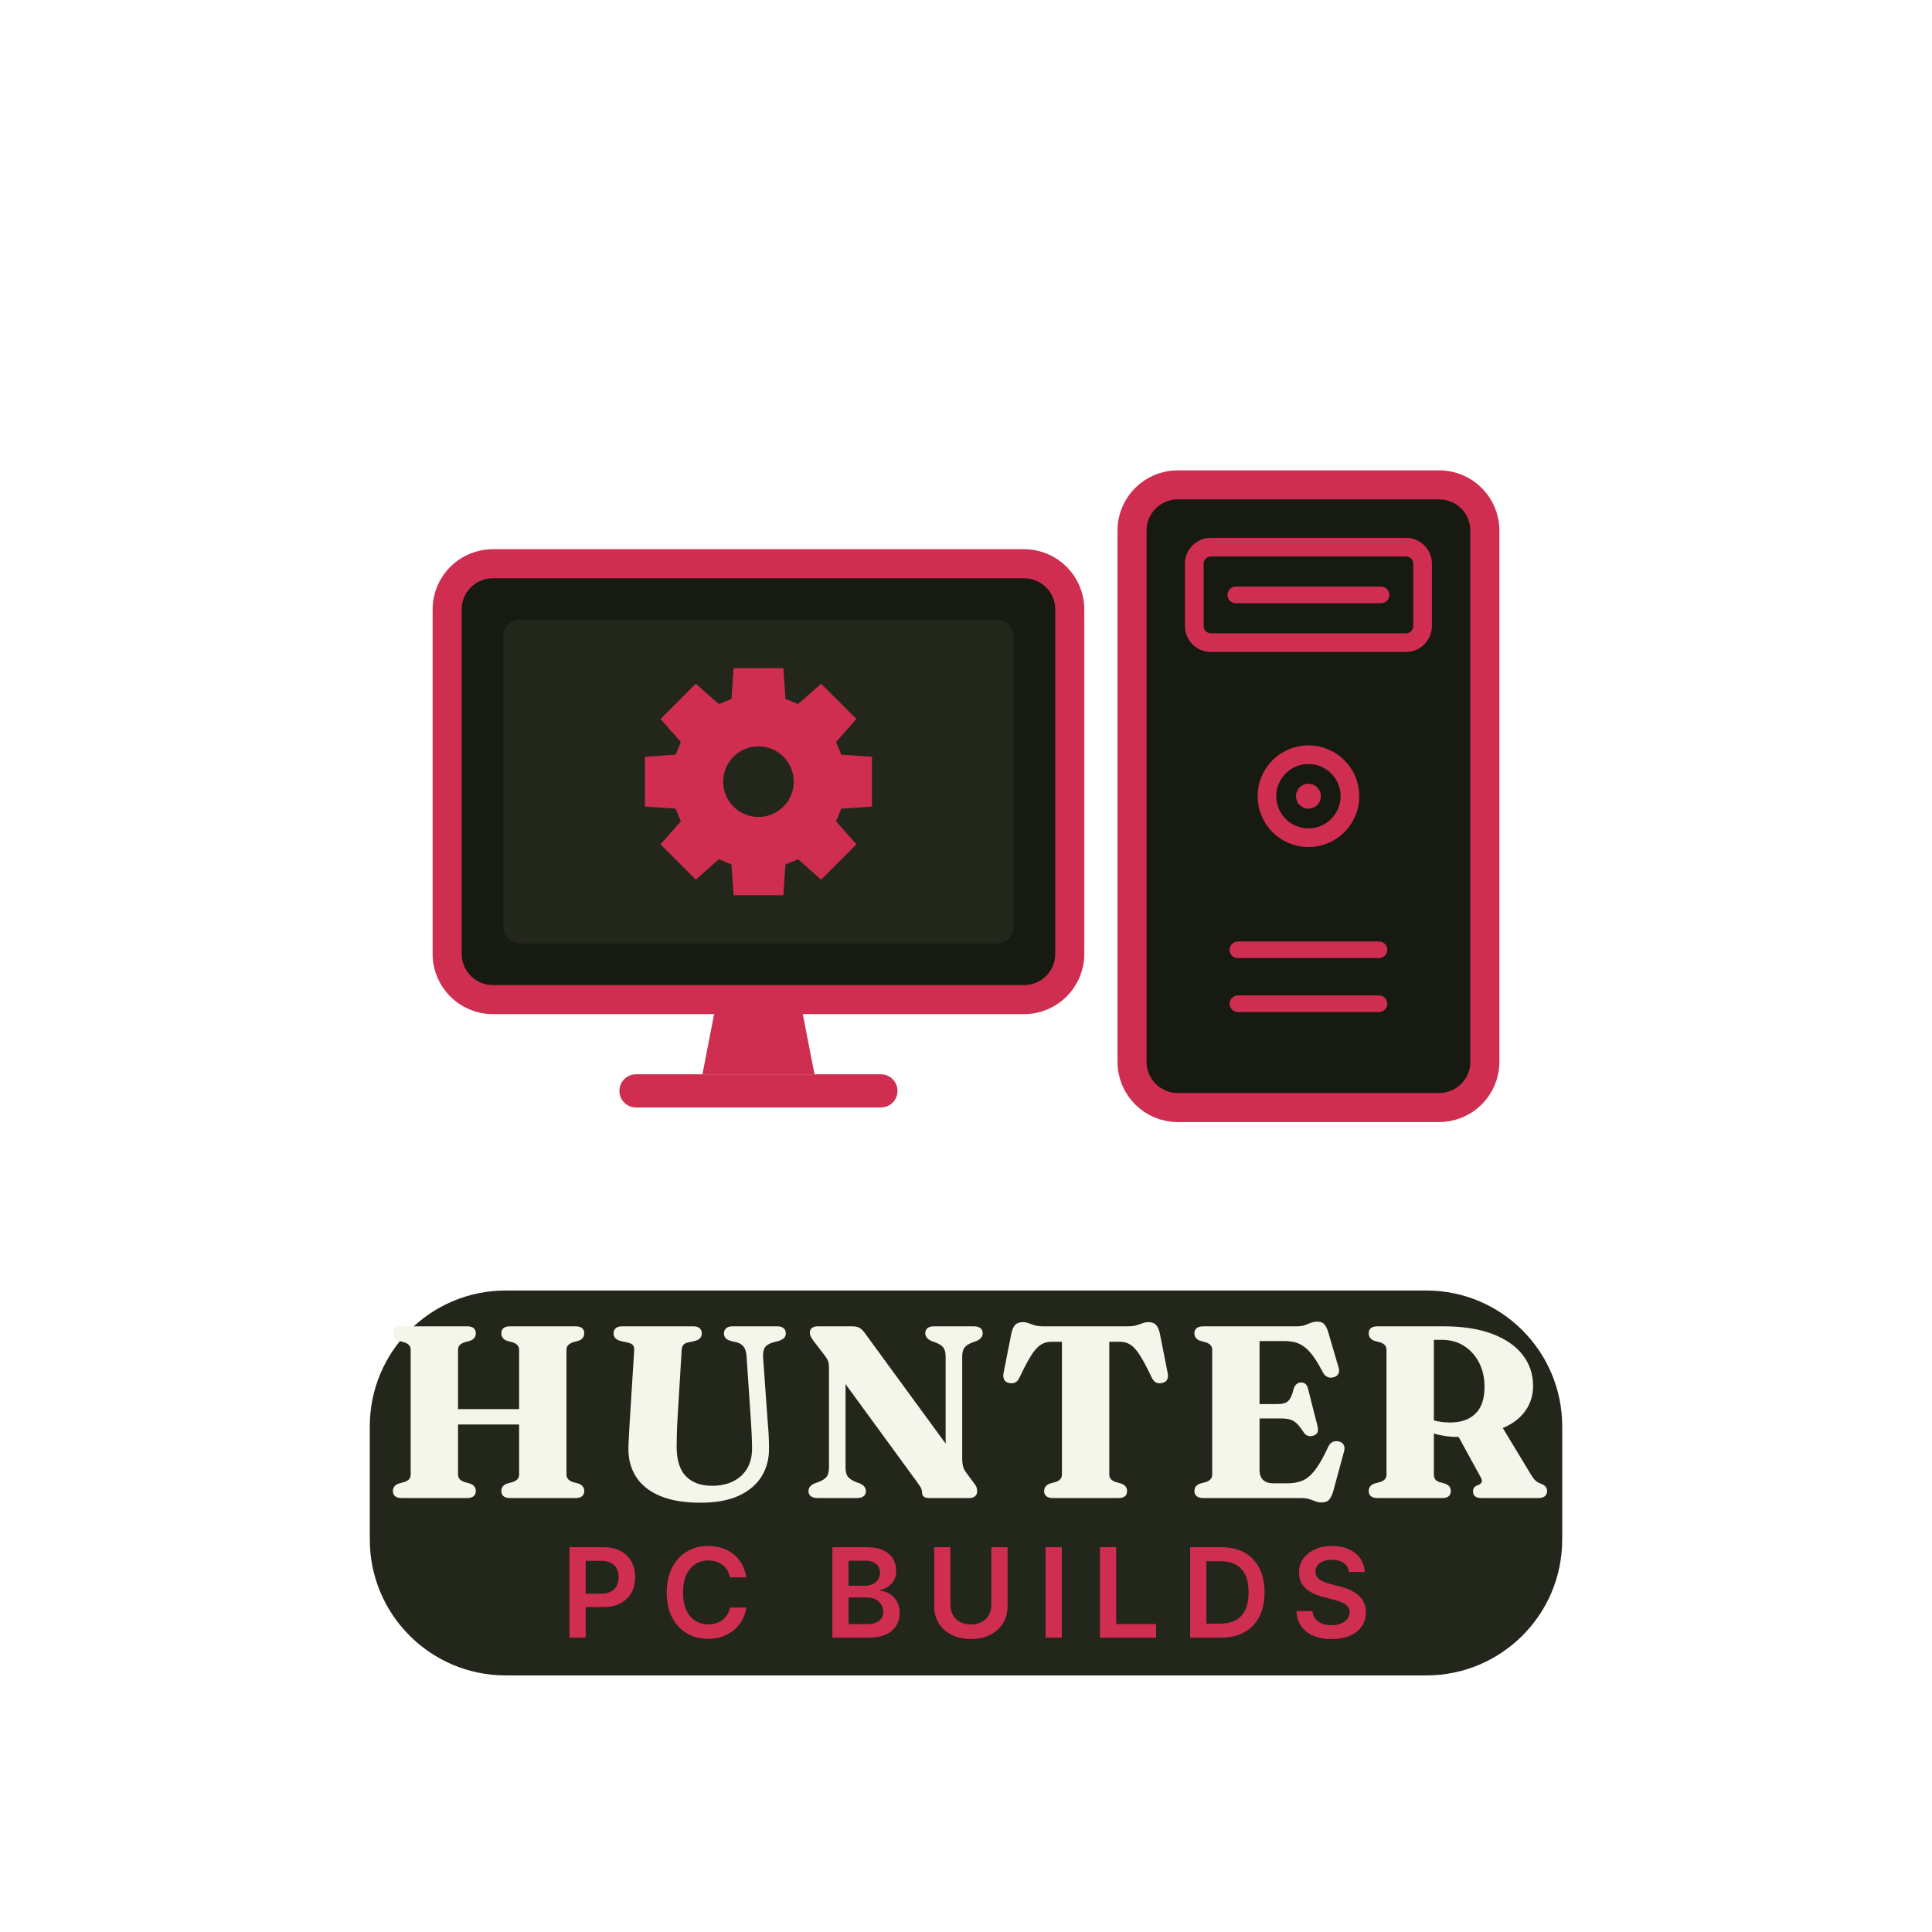
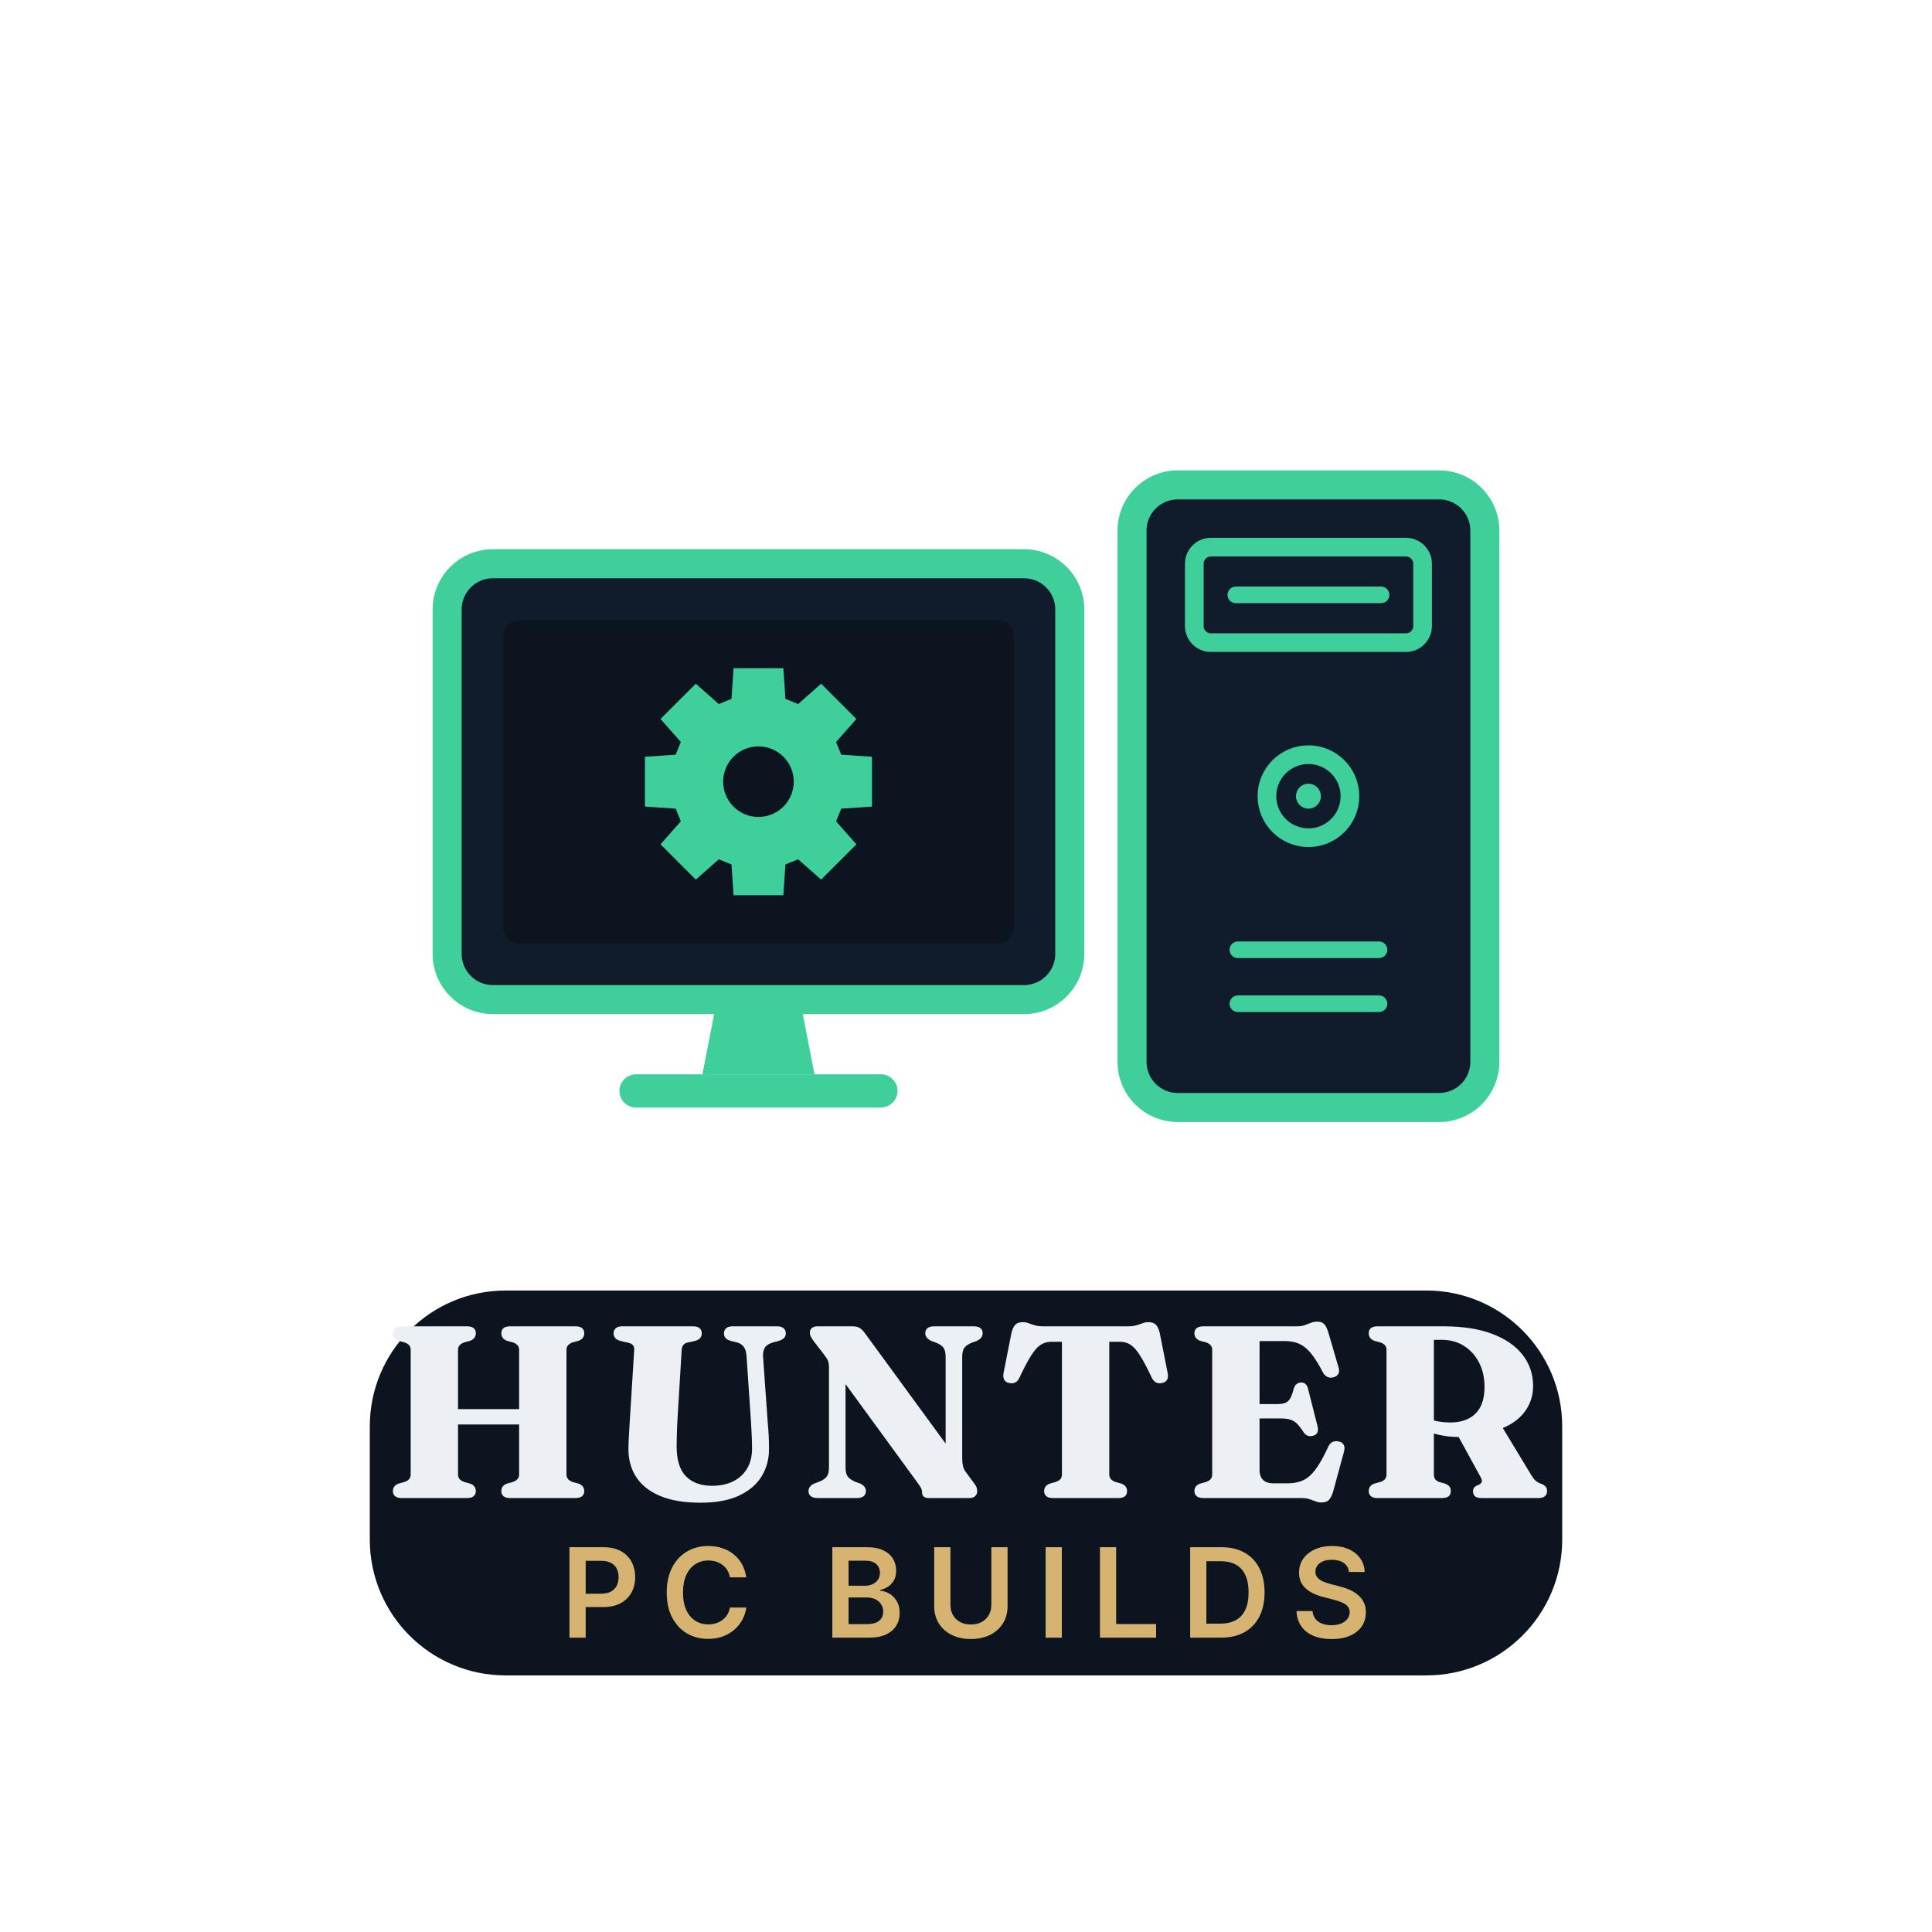
<svg xmlns="http://www.w3.org/2000/svg" viewBox="0 0 1024 1024" aria-hidden="true">
-   <rect x="196" y="684" width="632" height="204" rx="72" fill="#22261b" />
+   <rect x="196" y="684" width="632" height="204" rx="72" fill="#0c141f" />
  <g transform="translate(512,422) scale(1.1) translate(-465,-412)">
-     <rect x="215" y="300" width="300" height="210" rx="22" fill="#171a10" stroke="#cf2e50" stroke-width="14" />
-     <rect x="242" y="327" width="246" height="156" rx="8" fill="#22261b" />
-     <path d="M404.9,392.0 L419.7,393.0 L419.7,417.0 L404.9,418.0 L402.4,424.1 L412.2,435.2 L395.2,452.2 L384.1,442.4 L378.0,444.9 L377.0,459.7 L353.0,459.7 L352.0,444.9 L345.9,442.4 L334.8,452.2 L317.8,435.2 L327.6,424.1 L325.1,418.0 L310.3,417.0 L310.3,393.0 L325.1,392.0 L327.6,385.9 L317.8,374.8 L334.8,357.8 L345.9,367.6 L352.0,365.1 L353.0,350.3 L377.0,350.3 L378.0,365.1 L384.1,367.6 L395.2,357.8 L412.2,374.8 L402.4,385.9Z M382,405 A17,17 0 1 0 348,405 A17,17 0 1 0 382,405Z" fill="#cf2e50" fill-rule="evenodd" />
-     <path d="M345 510 H385 L392 546 H338Z" fill="#cf2e50" />
-     <rect x="298" y="546" width="134" height="16" rx="8" fill="#cf2e50" />
-     <rect x="545" y="262" width="170" height="300" rx="22" fill="#171a10" stroke="#cf2e50" stroke-width="14" />
-     <rect x="575" y="292" width="110" height="46" rx="8" fill="none" stroke="#cf2e50" stroke-width="9" />
-     <path d="M595 315 H665" stroke="#cf2e50" stroke-width="8" stroke-linecap="round" />
-     <circle cx="630" cy="412" r="20" fill="none" stroke="#cf2e50" stroke-width="9" />
-     <circle cx="630" cy="412" r="6" fill="#cf2e50" />
-     <path d="M596 486 H664 M596 512 H664" stroke="#cf2e50" stroke-width="8" stroke-linecap="round" />
+     <rect x="215" y="300" width="300" height="210" rx="22" fill="#101c2b" stroke="#3ecf9a" stroke-width="14" />
+     <rect x="242" y="327" width="246" height="156" rx="8" fill="#0c141f" />
+     <path d="M404.9,392.0 L419.7,393.0 L419.7,417.0 L404.9,418.0 L402.4,424.1 L412.2,435.2 L395.2,452.2 L384.1,442.4 L378.0,444.9 L377.0,459.7 L353.0,459.7 L352.0,444.9 L345.9,442.4 L334.8,452.2 L317.8,435.2 L327.6,424.1 L325.1,418.0 L310.3,417.0 L310.3,393.0 L325.1,392.0 L327.6,385.9 L317.8,374.8 L334.8,357.8 L345.9,367.6 L352.0,365.1 L353.0,350.3 L377.0,350.3 L378.0,365.1 L384.1,367.6 L395.2,357.8 L412.2,374.8 L402.4,385.9Z M382,405 A17,17 0 1 0 348,405 A17,17 0 1 0 382,405Z" fill="#3ecf9a" fill-rule="evenodd" />
+     <path d="M345 510 H385 L392 546 H338Z" fill="#3ecf9a" />
+     <rect x="298" y="546" width="134" height="16" rx="8" fill="#3ecf9a" />
+     <rect x="545" y="262" width="170" height="300" rx="22" fill="#101c2b" stroke="#3ecf9a" stroke-width="14" />
+     <rect x="575" y="292" width="110" height="46" rx="8" fill="none" stroke="#3ecf9a" stroke-width="9" />
+     <path d="M595 315 H665" stroke="#3ecf9a" stroke-width="8" stroke-linecap="round" />
+     <circle cx="630" cy="412" r="20" fill="none" stroke="#3ecf9a" stroke-width="9" />
+     <circle cx="630" cy="412" r="6" fill="#3ecf9a" />
+     <path d="M596 486 H664 M596 512 H664" stroke="#3ecf9a" stroke-width="8" stroke-linecap="round" />
  </g>
-   <path d="M242.766 781.517Q242.766 783.012 243.611 783.955Q244.456 784.898 246.081 785.483L249.137 786.328Q252.193 787.433 252.193 790.359Q252.193 791.984 251.055 792.992Q249.917 794.0 247.512 794.0H212.923Q210.517 794.0 209.379 792.992Q208.242 791.984 208.242 790.359Q208.242 787.433 211.297 786.328L214.353 785.483Q216.044 784.898 216.856 783.955Q217.669 783.012 217.669 781.517V715.46Q217.669 713.964 216.856 713.022Q216.044 712.079 214.353 711.494L211.297 710.648Q208.242 709.543 208.242 706.617Q208.242 704.927 209.379 703.952Q210.517 702.977 212.923 702.977H247.512Q249.917 702.977 251.055 703.952Q252.193 704.927 252.193 706.617Q252.193 709.543 249.137 710.648L246.081 711.494Q244.456 712.079 243.611 713.022Q242.766 713.964 242.766 715.46V746.863H275.144V715.46Q275.144 713.964 274.299 713.022Q273.453 712.079 271.828 711.494L268.707 710.648Q265.716 709.543 265.716 706.617Q265.716 704.927 266.854 703.952Q267.992 702.977 270.398 702.977H304.922Q307.392 702.977 308.53 703.952Q309.668 704.927 309.668 706.617Q309.668 709.543 306.612 710.648L303.491 711.494Q301.931 712.079 301.086 713.022Q300.24 713.964 300.24 715.46V781.517Q300.24 783.012 301.086 783.955Q301.931 784.898 303.491 785.483L306.612 786.328Q309.668 787.433 309.668 790.359Q309.668 791.984 308.53 792.992Q307.392 794.0 304.922 794.0H270.398Q267.992 794.0 266.854 792.992Q265.716 791.984 265.716 790.359Q265.716 787.433 268.707 786.328L271.828 785.483Q273.453 784.898 274.299 783.955Q275.144 783.012 275.144 781.517V754.99H242.766Z M398.091 754.34 395.685 718.906Q395.49 715.655 394.222 713.867Q392.954 712.079 390.289 711.429L387.818 710.844Q385.542 710.258 384.632 709.283Q383.722 708.308 383.722 706.682Q383.722 704.992 384.892 703.984Q386.062 702.977 388.208 702.977H412.004Q414.15 702.977 415.32 703.984Q416.49 704.992 416.49 706.682Q416.49 708.308 415.483 709.251Q414.475 710.193 412.329 710.844L409.989 711.429Q406.478 712.404 405.34 714.354Q404.202 716.305 404.462 719.491L406.933 754.145Q407.258 757.526 407.421 760.776Q407.583 764.027 407.583 767.603Q407.713 775.795 403.78 782.329Q399.846 788.864 391.784 792.667Q383.722 796.471 371.239 796.471Q358.495 796.471 349.978 792.927Q341.461 789.384 337.235 782.915Q333.009 776.445 333.074 767.733Q333.074 766.368 333.171 764.352Q333.269 762.337 333.431 759.346Q333.594 756.355 333.854 752.129L336.13 715.72Q336.26 713.834 335.414 712.892Q334.569 711.949 332.229 711.494L329.303 710.844Q325.207 709.933 325.207 706.682Q325.207 704.992 326.377 703.984Q327.547 702.977 329.693 702.977H367.468Q369.678 702.977 370.816 703.984Q371.954 704.992 371.954 706.682Q371.954 708.308 371.011 709.316Q370.068 710.323 367.858 710.844L364.802 711.494Q363.047 711.819 362.234 712.794Q361.421 713.769 361.291 715.59L359.081 752.259Q358.82 756.55 358.755 760.061Q358.69 763.572 358.625 766.173Q358.56 777.356 363.534 782.427Q368.508 787.498 377.35 787.498Q383.982 787.498 388.761 785.06Q393.539 782.622 396.108 778.136Q398.676 773.65 398.611 767.408Q398.546 762.792 398.383 759.866Q398.221 756.94 398.091 754.34Z M458.946 790.359Q458.946 791.984 457.809 792.96Q456.671 793.935 454.265 794.0H433.265Q430.859 793.935 429.689 792.96Q428.518 791.984 428.518 790.359Q428.518 787.563 431.834 786.198L434.045 785.418Q437.036 784.182 438.206 782.622Q439.376 781.062 439.376 777.616V724.952Q439.376 722.677 438.889 721.376Q438.401 720.076 436.646 717.8L431.379 710.974Q430.144 709.283 429.689 708.34Q429.234 707.398 429.234 706.357Q429.234 704.732 430.339 703.854Q431.444 702.977 433.265 702.977H451.794Q454.005 702.977 455.468 703.757Q456.931 704.537 458.426 706.617L501.207 765.133V719.361Q501.207 716.045 500.167 714.452Q499.127 712.859 495.941 711.559L493.73 710.779Q490.414 709.283 490.414 706.617Q490.414 704.927 491.585 703.952Q492.755 702.977 495.096 702.977H516.096Q518.502 702.977 519.672 703.952Q520.842 704.927 520.842 706.617Q520.842 709.348 517.526 710.779L515.316 711.559Q512.325 712.729 511.155 714.322Q509.984 715.915 509.984 719.361V772.87Q509.984 775.21 510.375 776.933Q510.765 778.656 511.805 780.086L515.836 785.548Q517.331 787.433 517.624 788.409Q517.917 789.384 517.917 790.424Q517.917 792.049 516.811 793.025Q515.706 794.0 513.755 794.0H492.365Q488.724 794.0 488.724 791.074Q488.724 789.969 488.269 788.929Q487.814 787.888 485.798 785.158L448.154 733.599V777.681Q448.154 780.867 449.226 782.46Q450.299 784.052 453.42 785.418L455.63 786.198Q458.946 787.628 458.946 790.359Z M552.961 702.977H597.822Q600.553 702.977 602.373 702.424Q604.194 701.871 605.624 701.319Q607.055 700.766 608.615 700.766Q611.216 700.766 612.548 702.034Q613.881 703.302 614.661 706.357L618.888 727.748Q619.343 729.958 618.562 731.324Q617.782 732.689 615.897 733.014Q614.141 733.404 612.809 732.787Q611.476 732.169 610.5 730.284Q606.859 722.547 604.259 718.451Q601.658 714.354 599.22 712.762Q596.782 711.169 593.596 711.169H587.94V781.517Q587.94 783.012 588.785 783.955Q589.63 784.898 591.255 785.483L594.311 786.328Q597.367 787.433 597.367 790.359Q597.367 794.0 592.686 794.0H558.097Q555.691 794.0 554.553 792.992Q553.416 791.984 553.416 790.359Q553.416 787.433 556.471 786.328L559.527 785.483Q561.218 784.898 562.03 783.955Q562.843 783.012 562.843 781.517V711.169H557.187Q554.066 711.169 551.595 712.762Q549.125 714.354 546.524 718.451Q543.923 722.547 540.282 730.284Q539.372 732.169 538.007 732.787Q536.641 733.404 534.886 733.014Q533.065 732.689 532.285 731.324Q531.505 729.958 531.895 727.748L536.121 706.357Q536.901 703.302 538.234 702.034Q539.567 700.766 542.168 700.766Q543.728 700.766 545.159 701.319Q546.589 701.871 548.409 702.424Q550.23 702.977 552.961 702.977Z M633.061 706.617Q633.061 704.927 634.232 703.952Q635.402 702.977 637.807 702.977H687.155Q689.821 702.977 691.544 702.359Q693.267 701.741 694.795 701.124Q696.323 700.506 698.273 700.506Q700.679 700.506 701.914 701.871Q703.149 703.237 704.06 706.292L709.456 724.757Q710.041 726.708 709.423 728.008Q708.806 729.308 707.115 729.893Q705.165 730.544 703.604 729.828Q702.044 729.113 701.069 727.228Q698.403 722.091 696.062 718.873Q693.722 715.655 691.381 713.899Q689.041 712.144 686.408 711.461Q683.774 710.779 680.393 710.779H667.585V744.197H677.013Q681.044 744.197 682.767 742.572Q684.49 740.946 685.595 736.395Q686.115 734.51 687.123 733.664Q688.13 732.819 689.496 732.754Q692.487 732.689 693.267 736.005L698.338 755.965Q698.793 758.046 698.273 759.216Q697.753 760.386 696.193 760.906Q694.632 761.427 693.299 761.036Q691.966 760.646 690.991 759.216Q689.041 756.16 687.415 754.567Q685.79 752.974 683.774 752.389Q681.759 751.804 678.638 751.804H667.585V779.111Q667.585 782.622 669.471 784.41Q671.356 786.198 675.062 786.198H682.344Q686.96 786.198 690.439 784.703Q693.917 783.207 697.135 778.981Q700.354 774.755 704.06 766.693Q704.905 764.938 706.27 764.287Q707.635 763.637 709.326 763.962Q711.276 764.287 712.122 765.685Q712.967 767.083 712.382 769.229L706.595 790.554Q705.685 793.48 704.417 794.91Q703.149 796.341 700.484 796.341Q698.793 796.341 697.298 795.755Q695.802 795.17 694.047 794.585Q692.292 794.0 689.691 794.0H637.807Q635.402 794.0 634.232 792.992Q633.061 791.984 633.061 790.359Q633.061 787.433 636.117 786.328L639.238 785.483Q640.863 784.898 641.676 783.955Q642.489 783.012 642.489 781.517V715.46Q642.489 713.964 641.676 713.022Q640.863 712.079 639.238 711.494L636.117 710.648Q633.061 709.543 633.061 706.617Z M812.573 734.575Q812.573 740.686 809.777 745.693Q806.981 750.699 801.845 754.08Q799.374 755.705 796.513 756.875L811.532 781.712Q812.703 783.662 813.808 784.703Q814.913 785.743 816.734 786.393Q818.554 787.108 819.269 788.018Q819.984 788.929 819.984 790.359Q819.984 791.984 818.847 792.992Q817.709 794.0 815.238 794.0H785.201Q780.714 794.0 780.714 790.359Q780.714 789.449 781.137 788.734Q781.56 788.018 782.6 787.433L783.965 786.913Q785.201 786.133 785.396 785.255Q785.591 784.378 784.68 782.752L773.107 761.622Q773.042 761.622 773.042 761.622Q769.011 761.622 765.5 761.036Q762.51 760.581 759.974 759.801V781.452Q759.974 783.012 760.624 783.955Q761.274 784.898 762.77 785.483L765.891 786.328Q767.711 787.108 768.329 788.018Q768.946 788.929 768.946 790.359Q768.946 794.0 764.265 794.0H730.131Q727.726 794.0 726.588 792.992Q725.45 791.984 725.45 790.359Q725.45 787.433 728.441 786.328L731.562 785.483Q733.252 784.898 734.065 783.955Q734.878 783.012 734.878 781.452V715.46Q734.878 713.964 734.065 713.022Q733.252 712.079 731.562 711.494L728.441 710.648Q725.45 709.543 725.45 706.617Q725.45 704.927 726.588 703.952Q727.726 702.977 730.131 702.977H765.045Q780.389 702.977 790.987 707.008Q801.585 711.039 807.079 718.158Q812.573 725.277 812.573 734.575ZM759.974 752.844Q761.404 753.299 762.965 753.495Q765.565 753.95 768.686 753.95Q777.203 753.95 782.015 749.268Q786.826 744.587 786.826 735.095Q786.826 727.813 783.933 722.189Q781.039 716.565 775.936 713.347Q770.832 710.128 764.07 710.128H759.974Z" fill="#f4f6eb" />
-   <path d="M301.828 868.0V820.045H319.754Q325.258 820.045 329.024 822.105Q332.789 824.165 334.72 827.753Q336.651 831.342 336.651 835.912Q336.651 840.514 334.704 844.087Q332.757 847.659 328.959 849.719Q325.161 851.779 319.626 851.779H310.421V868.0ZM310.421 844.698H318.499Q321.75 844.698 323.826 843.572Q325.902 842.445 326.883 840.45Q327.865 838.455 327.865 835.912Q327.865 833.369 326.883 831.406Q325.902 829.443 323.81 828.349Q321.718 827.254 318.435 827.254H310.421Z M375.327 868.644Q369.019 868.644 364.062 865.715Q359.106 862.786 356.241 857.283Q353.377 851.779 353.377 844.055Q353.377 836.298 356.258 830.779Q359.138 825.259 364.111 822.33Q369.083 819.401 375.327 819.401Q379.253 819.401 382.681 820.512Q386.109 821.622 388.796 823.762Q391.484 825.903 393.222 828.992Q394.96 832.082 395.539 836.009H386.881Q386.463 833.852 385.449 832.211Q384.435 830.569 382.922 829.427Q381.41 828.284 379.511 827.689Q377.612 827.093 375.456 827.093Q371.529 827.093 368.488 829.073Q365.446 831.052 363.724 834.834Q362.003 838.615 362.003 844.055Q362.003 849.558 363.74 853.324Q365.478 857.089 368.52 859.021Q371.561 860.952 375.423 860.952Q377.58 860.952 379.479 860.356Q381.378 859.761 382.906 858.618Q384.435 857.476 385.465 855.818Q386.495 854.161 386.881 852.036H395.571Q395.088 855.48 393.463 858.489Q391.838 861.499 389.198 863.784Q386.559 866.069 383.067 867.356Q379.575 868.644 375.327 868.644Z  M441.156 868.0V820.045H459.501Q464.683 820.045 468.127 821.686Q471.57 823.328 473.276 826.128Q474.982 828.928 474.982 832.5Q474.982 835.429 473.855 837.505Q472.729 839.581 470.846 840.868Q468.963 842.156 466.614 842.703V843.186Q469.157 843.314 471.506 844.731Q473.855 846.147 475.352 848.721Q476.849 851.296 476.849 854.933Q476.849 858.666 475.046 861.627Q473.244 864.588 469.623 866.294Q466.002 868.0 460.499 868.0ZM449.749 860.823H459.147Q463.91 860.823 466.019 858.988Q468.127 857.154 468.127 854.289Q468.127 852.133 467.065 850.411Q466.002 848.689 464.055 847.692Q462.108 846.694 459.437 846.694H449.749ZM449.749 840.482H458.407Q460.692 840.482 462.494 839.645Q464.297 838.809 465.343 837.264Q466.389 835.719 466.389 833.595Q466.389 830.795 464.425 828.992Q462.462 827.19 458.6 827.19H449.749Z M514.591 868.708Q508.733 868.708 504.356 866.503Q499.979 864.299 497.565 860.388Q495.151 856.478 495.151 851.361V820.045H503.745V850.653Q503.745 853.646 505.08 855.995Q506.416 858.345 508.846 859.68Q511.276 861.016 514.591 861.016Q517.906 861.016 520.336 859.68Q522.766 858.345 524.101 855.995Q525.437 853.646 525.437 850.653V820.045H534.03V851.361Q534.03 856.478 531.6 860.388Q529.17 864.299 524.809 866.503Q520.448 868.708 514.591 868.708Z M562.793 820.045V868.0H554.2V820.045Z M582.995 868.0V820.045H591.588V860.758H612.765V868.0Z M647.032 868.0H630.811V820.045H647.353Q654.498 820.045 659.616 822.909Q664.733 825.774 667.485 831.149Q670.237 836.523 670.237 843.958Q670.237 851.457 667.485 856.848Q664.733 862.239 659.535 865.119Q654.338 868.0 647.032 868.0ZM639.404 860.565H646.613Q651.634 860.565 654.997 858.715Q658.361 856.864 660.066 853.179Q661.772 849.494 661.772 843.958Q661.772 838.487 660.066 834.818Q658.361 831.149 655.062 829.314Q651.763 827.48 646.839 827.48H639.404Z M705.79 868.74Q700.222 868.74 696.119 867.002Q692.015 865.264 689.698 861.949Q687.381 858.634 687.188 853.903H695.652Q695.878 856.414 697.229 858.087Q698.581 859.761 700.802 860.581Q703.022 861.402 705.726 861.402Q708.558 861.402 710.731 860.533Q712.903 859.664 714.126 858.103Q715.349 856.542 715.349 854.482Q715.349 852.616 714.271 851.393Q713.193 850.17 711.246 849.317Q709.298 848.464 706.692 847.82L701.252 846.404Q695.234 844.859 691.871 841.737Q688.507 838.615 688.507 833.53Q688.507 829.282 690.792 826.096Q693.077 822.909 697.036 821.155Q700.995 819.401 706.016 819.401Q711.133 819.401 714.995 821.171Q718.857 822.942 721.03 826.064Q723.202 829.185 723.299 833.176H714.963Q714.641 830.087 712.211 828.397Q709.781 826.707 705.887 826.707Q703.183 826.707 701.236 827.528Q699.289 828.349 698.243 829.765Q697.197 831.181 697.197 833.015Q697.197 835.011 698.436 836.298Q699.675 837.586 701.558 838.358Q703.441 839.13 705.372 839.613L709.846 840.772Q712.517 841.416 715.027 842.478Q717.538 843.54 719.549 845.165Q721.561 846.79 722.752 849.108Q723.942 851.425 723.942 854.547Q723.942 858.763 721.786 861.965Q719.63 865.168 715.574 866.954Q711.519 868.74 705.79 868.74Z" fill="#cf2e50" />
+   <path d="M242.766 781.517Q242.766 783.012 243.611 783.955Q244.456 784.898 246.081 785.483L249.137 786.328Q252.193 787.433 252.193 790.359Q252.193 791.984 251.055 792.992Q249.917 794.0 247.512 794.0H212.923Q210.517 794.0 209.379 792.992Q208.242 791.984 208.242 790.359Q208.242 787.433 211.297 786.328L214.353 785.483Q216.044 784.898 216.856 783.955Q217.669 783.012 217.669 781.517V715.46Q217.669 713.964 216.856 713.022Q216.044 712.079 214.353 711.494L211.297 710.648Q208.242 709.543 208.242 706.617Q208.242 704.927 209.379 703.952Q210.517 702.977 212.923 702.977H247.512Q249.917 702.977 251.055 703.952Q252.193 704.927 252.193 706.617Q252.193 709.543 249.137 710.648L246.081 711.494Q244.456 712.079 243.611 713.022Q242.766 713.964 242.766 715.46V746.863H275.144V715.46Q275.144 713.964 274.299 713.022Q273.453 712.079 271.828 711.494L268.707 710.648Q265.716 709.543 265.716 706.617Q265.716 704.927 266.854 703.952Q267.992 702.977 270.398 702.977H304.922Q307.392 702.977 308.53 703.952Q309.668 704.927 309.668 706.617Q309.668 709.543 306.612 710.648L303.491 711.494Q301.931 712.079 301.086 713.022Q300.24 713.964 300.24 715.46V781.517Q300.24 783.012 301.086 783.955Q301.931 784.898 303.491 785.483L306.612 786.328Q309.668 787.433 309.668 790.359Q309.668 791.984 308.53 792.992Q307.392 794.0 304.922 794.0H270.398Q267.992 794.0 266.854 792.992Q265.716 791.984 265.716 790.359Q265.716 787.433 268.707 786.328L271.828 785.483Q273.453 784.898 274.299 783.955Q275.144 783.012 275.144 781.517V754.99H242.766Z M398.091 754.34 395.685 718.906Q395.49 715.655 394.222 713.867Q392.954 712.079 390.289 711.429L387.818 710.844Q385.542 710.258 384.632 709.283Q383.722 708.308 383.722 706.682Q383.722 704.992 384.892 703.984Q386.062 702.977 388.208 702.977H412.004Q414.15 702.977 415.32 703.984Q416.49 704.992 416.49 706.682Q416.49 708.308 415.483 709.251Q414.475 710.193 412.329 710.844L409.989 711.429Q406.478 712.404 405.34 714.354Q404.202 716.305 404.462 719.491L406.933 754.145Q407.258 757.526 407.421 760.776Q407.583 764.027 407.583 767.603Q407.713 775.795 403.78 782.329Q399.846 788.864 391.784 792.667Q383.722 796.471 371.239 796.471Q358.495 796.471 349.978 792.927Q341.461 789.384 337.235 782.915Q333.009 776.445 333.074 767.733Q333.074 766.368 333.171 764.352Q333.269 762.337 333.431 759.346Q333.594 756.355 333.854 752.129L336.13 715.72Q336.26 713.834 335.414 712.892Q334.569 711.949 332.229 711.494L329.303 710.844Q325.207 709.933 325.207 706.682Q325.207 704.992 326.377 703.984Q327.547 702.977 329.693 702.977H367.468Q369.678 702.977 370.816 703.984Q371.954 704.992 371.954 706.682Q371.954 708.308 371.011 709.316Q370.068 710.323 367.858 710.844L364.802 711.494Q363.047 711.819 362.234 712.794Q361.421 713.769 361.291 715.59L359.081 752.259Q358.82 756.55 358.755 760.061Q358.69 763.572 358.625 766.173Q358.56 777.356 363.534 782.427Q368.508 787.498 377.35 787.498Q383.982 787.498 388.761 785.06Q393.539 782.622 396.108 778.136Q398.676 773.65 398.611 767.408Q398.546 762.792 398.383 759.866Q398.221 756.94 398.091 754.34Z M458.946 790.359Q458.946 791.984 457.809 792.96Q456.671 793.935 454.265 794.0H433.265Q430.859 793.935 429.689 792.96Q428.518 791.984 428.518 790.359Q428.518 787.563 431.834 786.198L434.045 785.418Q437.036 784.182 438.206 782.622Q439.376 781.062 439.376 777.616V724.952Q439.376 722.677 438.889 721.376Q438.401 720.076 436.646 717.8L431.379 710.974Q430.144 709.283 429.689 708.34Q429.234 707.398 429.234 706.357Q429.234 704.732 430.339 703.854Q431.444 702.977 433.265 702.977H451.794Q454.005 702.977 455.468 703.757Q456.931 704.537 458.426 706.617L501.207 765.133V719.361Q501.207 716.045 500.167 714.452Q499.127 712.859 495.941 711.559L493.73 710.779Q490.414 709.283 490.414 706.617Q490.414 704.927 491.585 703.952Q492.755 702.977 495.096 702.977H516.096Q518.502 702.977 519.672 703.952Q520.842 704.927 520.842 706.617Q520.842 709.348 517.526 710.779L515.316 711.559Q512.325 712.729 511.155 714.322Q509.984 715.915 509.984 719.361V772.87Q509.984 775.21 510.375 776.933Q510.765 778.656 511.805 780.086L515.836 785.548Q517.331 787.433 517.624 788.409Q517.917 789.384 517.917 790.424Q517.917 792.049 516.811 793.025Q515.706 794.0 513.755 794.0H492.365Q488.724 794.0 488.724 791.074Q488.724 789.969 488.269 788.929Q487.814 787.888 485.798 785.158L448.154 733.599V777.681Q448.154 780.867 449.226 782.46Q450.299 784.052 453.42 785.418L455.63 786.198Q458.946 787.628 458.946 790.359Z M552.961 702.977H597.822Q600.553 702.977 602.373 702.424Q604.194 701.871 605.624 701.319Q607.055 700.766 608.615 700.766Q611.216 700.766 612.548 702.034Q613.881 703.302 614.661 706.357L618.888 727.748Q619.343 729.958 618.562 731.324Q617.782 732.689 615.897 733.014Q614.141 733.404 612.809 732.787Q611.476 732.169 610.5 730.284Q606.859 722.547 604.259 718.451Q601.658 714.354 599.22 712.762Q596.782 711.169 593.596 711.169H587.94V781.517Q587.94 783.012 588.785 783.955Q589.63 784.898 591.255 785.483L594.311 786.328Q597.367 787.433 597.367 790.359Q597.367 794.0 592.686 794.0H558.097Q555.691 794.0 554.553 792.992Q553.416 791.984 553.416 790.359Q553.416 787.433 556.471 786.328L559.527 785.483Q561.218 784.898 562.03 783.955Q562.843 783.012 562.843 781.517V711.169H557.187Q554.066 711.169 551.595 712.762Q549.125 714.354 546.524 718.451Q543.923 722.547 540.282 730.284Q539.372 732.169 538.007 732.787Q536.641 733.404 534.886 733.014Q533.065 732.689 532.285 731.324Q531.505 729.958 531.895 727.748L536.121 706.357Q536.901 703.302 538.234 702.034Q539.567 700.766 542.168 700.766Q543.728 700.766 545.159 701.319Q546.589 701.871 548.409 702.424Q550.23 702.977 552.961 702.977Z M633.061 706.617Q633.061 704.927 634.232 703.952Q635.402 702.977 637.807 702.977H687.155Q689.821 702.977 691.544 702.359Q693.267 701.741 694.795 701.124Q696.323 700.506 698.273 700.506Q700.679 700.506 701.914 701.871Q703.149 703.237 704.06 706.292L709.456 724.757Q710.041 726.708 709.423 728.008Q708.806 729.308 707.115 729.893Q705.165 730.544 703.604 729.828Q702.044 729.113 701.069 727.228Q698.403 722.091 696.062 718.873Q693.722 715.655 691.381 713.899Q689.041 712.144 686.408 711.461Q683.774 710.779 680.393 710.779H667.585V744.197H677.013Q681.044 744.197 682.767 742.572Q684.49 740.946 685.595 736.395Q686.115 734.51 687.123 733.664Q688.13 732.819 689.496 732.754Q692.487 732.689 693.267 736.005L698.338 755.965Q698.793 758.046 698.273 759.216Q697.753 760.386 696.193 760.906Q694.632 761.427 693.299 761.036Q691.966 760.646 690.991 759.216Q689.041 756.16 687.415 754.567Q685.79 752.974 683.774 752.389Q681.759 751.804 678.638 751.804H667.585V779.111Q667.585 782.622 669.471 784.41Q671.356 786.198 675.062 786.198H682.344Q686.96 786.198 690.439 784.703Q693.917 783.207 697.135 778.981Q700.354 774.755 704.06 766.693Q704.905 764.938 706.27 764.287Q707.635 763.637 709.326 763.962Q711.276 764.287 712.122 765.685Q712.967 767.083 712.382 769.229L706.595 790.554Q705.685 793.48 704.417 794.91Q703.149 796.341 700.484 796.341Q698.793 796.341 697.298 795.755Q695.802 795.17 694.047 794.585Q692.292 794.0 689.691 794.0H637.807Q635.402 794.0 634.232 792.992Q633.061 791.984 633.061 790.359Q633.061 787.433 636.117 786.328L639.238 785.483Q640.863 784.898 641.676 783.955Q642.489 783.012 642.489 781.517V715.46Q642.489 713.964 641.676 713.022Q640.863 712.079 639.238 711.494L636.117 710.648Q633.061 709.543 633.061 706.617Z M812.573 734.575Q812.573 740.686 809.777 745.693Q806.981 750.699 801.845 754.08Q799.374 755.705 796.513 756.875L811.532 781.712Q812.703 783.662 813.808 784.703Q814.913 785.743 816.734 786.393Q818.554 787.108 819.269 788.018Q819.984 788.929 819.984 790.359Q819.984 791.984 818.847 792.992Q817.709 794.0 815.238 794.0H785.201Q780.714 794.0 780.714 790.359Q780.714 789.449 781.137 788.734Q781.56 788.018 782.6 787.433L783.965 786.913Q785.201 786.133 785.396 785.255Q785.591 784.378 784.68 782.752L773.107 761.622Q773.042 761.622 773.042 761.622Q769.011 761.622 765.5 761.036Q762.51 760.581 759.974 759.801V781.452Q759.974 783.012 760.624 783.955Q761.274 784.898 762.77 785.483L765.891 786.328Q767.711 787.108 768.329 788.018Q768.946 788.929 768.946 790.359Q768.946 794.0 764.265 794.0H730.131Q727.726 794.0 726.588 792.992Q725.45 791.984 725.45 790.359Q725.45 787.433 728.441 786.328L731.562 785.483Q733.252 784.898 734.065 783.955Q734.878 783.012 734.878 781.452V715.46Q734.878 713.964 734.065 713.022Q733.252 712.079 731.562 711.494L728.441 710.648Q725.45 709.543 725.45 706.617Q725.45 704.927 726.588 703.952Q727.726 702.977 730.131 702.977H765.045Q780.389 702.977 790.987 707.008Q801.585 711.039 807.079 718.158Q812.573 725.277 812.573 734.575ZM759.974 752.844Q761.404 753.299 762.965 753.495Q765.565 753.95 768.686 753.95Q777.203 753.95 782.015 749.268Q786.826 744.587 786.826 735.095Q786.826 727.813 783.933 722.189Q781.039 716.565 775.936 713.347Q770.832 710.128 764.07 710.128H759.974Z" fill="#eceff4" />
+   <path d="M301.828 868.0V820.045H319.754Q325.258 820.045 329.024 822.105Q332.789 824.165 334.72 827.753Q336.651 831.342 336.651 835.912Q336.651 840.514 334.704 844.087Q332.757 847.659 328.959 849.719Q325.161 851.779 319.626 851.779H310.421V868.0ZM310.421 844.698H318.499Q321.75 844.698 323.826 843.572Q325.902 842.445 326.883 840.45Q327.865 838.455 327.865 835.912Q327.865 833.369 326.883 831.406Q325.902 829.443 323.81 828.349Q321.718 827.254 318.435 827.254H310.421Z M375.327 868.644Q369.019 868.644 364.062 865.715Q359.106 862.786 356.241 857.283Q353.377 851.779 353.377 844.055Q353.377 836.298 356.258 830.779Q359.138 825.259 364.111 822.33Q369.083 819.401 375.327 819.401Q379.253 819.401 382.681 820.512Q386.109 821.622 388.796 823.762Q391.484 825.903 393.222 828.992Q394.96 832.082 395.539 836.009H386.881Q386.463 833.852 385.449 832.211Q384.435 830.569 382.922 829.427Q381.41 828.284 379.511 827.689Q377.612 827.093 375.456 827.093Q371.529 827.093 368.488 829.073Q365.446 831.052 363.724 834.834Q362.003 838.615 362.003 844.055Q362.003 849.558 363.74 853.324Q365.478 857.089 368.52 859.021Q371.561 860.952 375.423 860.952Q377.58 860.952 379.479 860.356Q381.378 859.761 382.906 858.618Q384.435 857.476 385.465 855.818Q386.495 854.161 386.881 852.036H395.571Q395.088 855.48 393.463 858.489Q391.838 861.499 389.198 863.784Q386.559 866.069 383.067 867.356Q379.575 868.644 375.327 868.644Z  M441.156 868.0V820.045H459.501Q464.683 820.045 468.127 821.686Q471.57 823.328 473.276 826.128Q474.982 828.928 474.982 832.5Q474.982 835.429 473.855 837.505Q472.729 839.581 470.846 840.868Q468.963 842.156 466.614 842.703V843.186Q469.157 843.314 471.506 844.731Q473.855 846.147 475.352 848.721Q476.849 851.296 476.849 854.933Q476.849 858.666 475.046 861.627Q473.244 864.588 469.623 866.294Q466.002 868.0 460.499 868.0ZM449.749 860.823H459.147Q463.91 860.823 466.019 858.988Q468.127 857.154 468.127 854.289Q468.127 852.133 467.065 850.411Q466.002 848.689 464.055 847.692Q462.108 846.694 459.437 846.694H449.749ZM449.749 840.482H458.407Q460.692 840.482 462.494 839.645Q464.297 838.809 465.343 837.264Q466.389 835.719 466.389 833.595Q466.389 830.795 464.425 828.992Q462.462 827.19 458.6 827.19H449.749Z M514.591 868.708Q508.733 868.708 504.356 866.503Q499.979 864.299 497.565 860.388Q495.151 856.478 495.151 851.361V820.045H503.745V850.653Q503.745 853.646 505.08 855.995Q506.416 858.345 508.846 859.68Q511.276 861.016 514.591 861.016Q517.906 861.016 520.336 859.68Q522.766 858.345 524.101 855.995Q525.437 853.646 525.437 850.653V820.045H534.03V851.361Q534.03 856.478 531.6 860.388Q529.17 864.299 524.809 866.503Q520.448 868.708 514.591 868.708Z M562.793 820.045V868.0H554.2V820.045Z M582.995 868.0V820.045H591.588V860.758H612.765V868.0Z M647.032 868.0H630.811V820.045H647.353Q654.498 820.045 659.616 822.909Q664.733 825.774 667.485 831.149Q670.237 836.523 670.237 843.958Q670.237 851.457 667.485 856.848Q664.733 862.239 659.535 865.119Q654.338 868.0 647.032 868.0ZM639.404 860.565H646.613Q651.634 860.565 654.997 858.715Q658.361 856.864 660.066 853.179Q661.772 849.494 661.772 843.958Q661.772 838.487 660.066 834.818Q658.361 831.149 655.062 829.314Q651.763 827.48 646.839 827.48H639.404Z M705.79 868.74Q700.222 868.74 696.119 867.002Q692.015 865.264 689.698 861.949Q687.381 858.634 687.188 853.903H695.652Q695.878 856.414 697.229 858.087Q698.581 859.761 700.802 860.581Q703.022 861.402 705.726 861.402Q708.558 861.402 710.731 860.533Q712.903 859.664 714.126 858.103Q715.349 856.542 715.349 854.482Q715.349 852.616 714.271 851.393Q713.193 850.17 711.246 849.317Q709.298 848.464 706.692 847.82L701.252 846.404Q695.234 844.859 691.871 841.737Q688.507 838.615 688.507 833.53Q688.507 829.282 690.792 826.096Q693.077 822.909 697.036 821.155Q700.995 819.401 706.016 819.401Q711.133 819.401 714.995 821.171Q718.857 822.942 721.03 826.064Q723.202 829.185 723.299 833.176H714.963Q714.641 830.087 712.211 828.397Q709.781 826.707 705.887 826.707Q703.183 826.707 701.236 827.528Q699.289 828.349 698.243 829.765Q697.197 831.181 697.197 833.015Q697.197 835.011 698.436 836.298Q699.675 837.586 701.558 838.358Q703.441 839.13 705.372 839.613L709.846 840.772Q712.517 841.416 715.027 842.478Q717.538 843.54 719.549 845.165Q721.561 846.79 722.752 849.108Q723.942 851.425 723.942 854.547Q723.942 858.763 721.786 861.965Q719.63 865.168 715.574 866.954Q711.519 868.74 705.79 868.74Z" fill="#d6b370" />
</svg>
